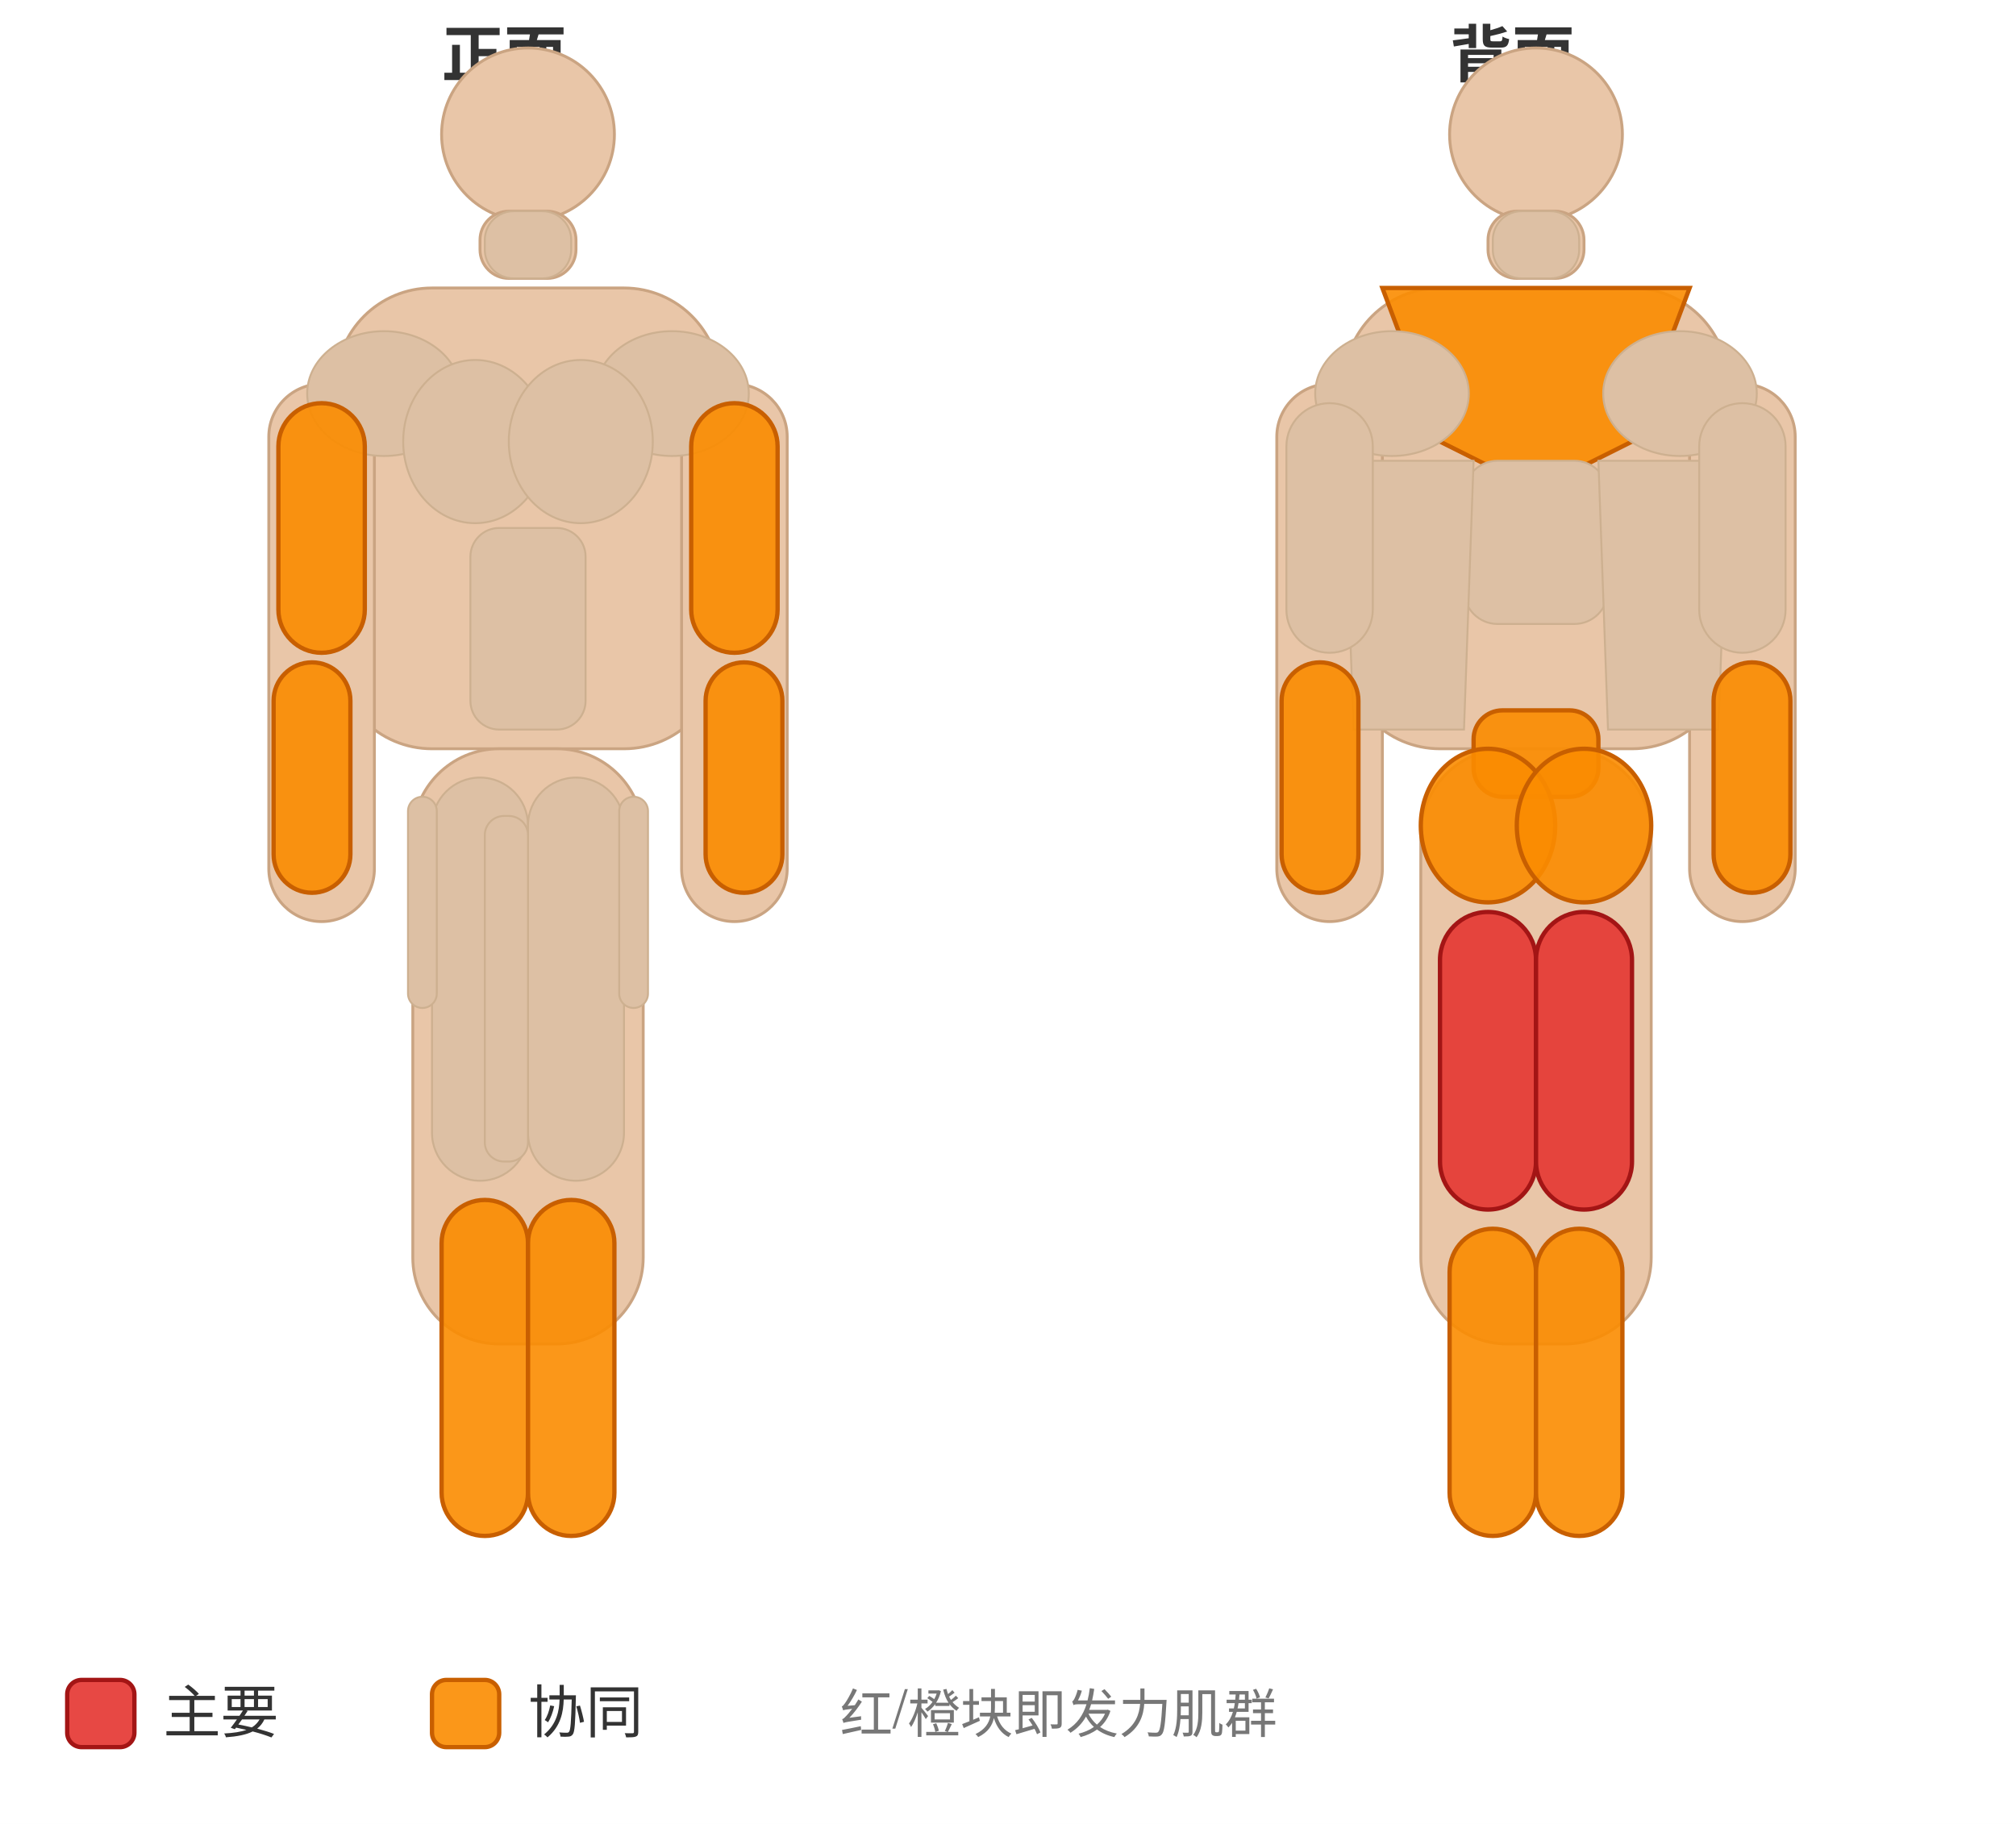
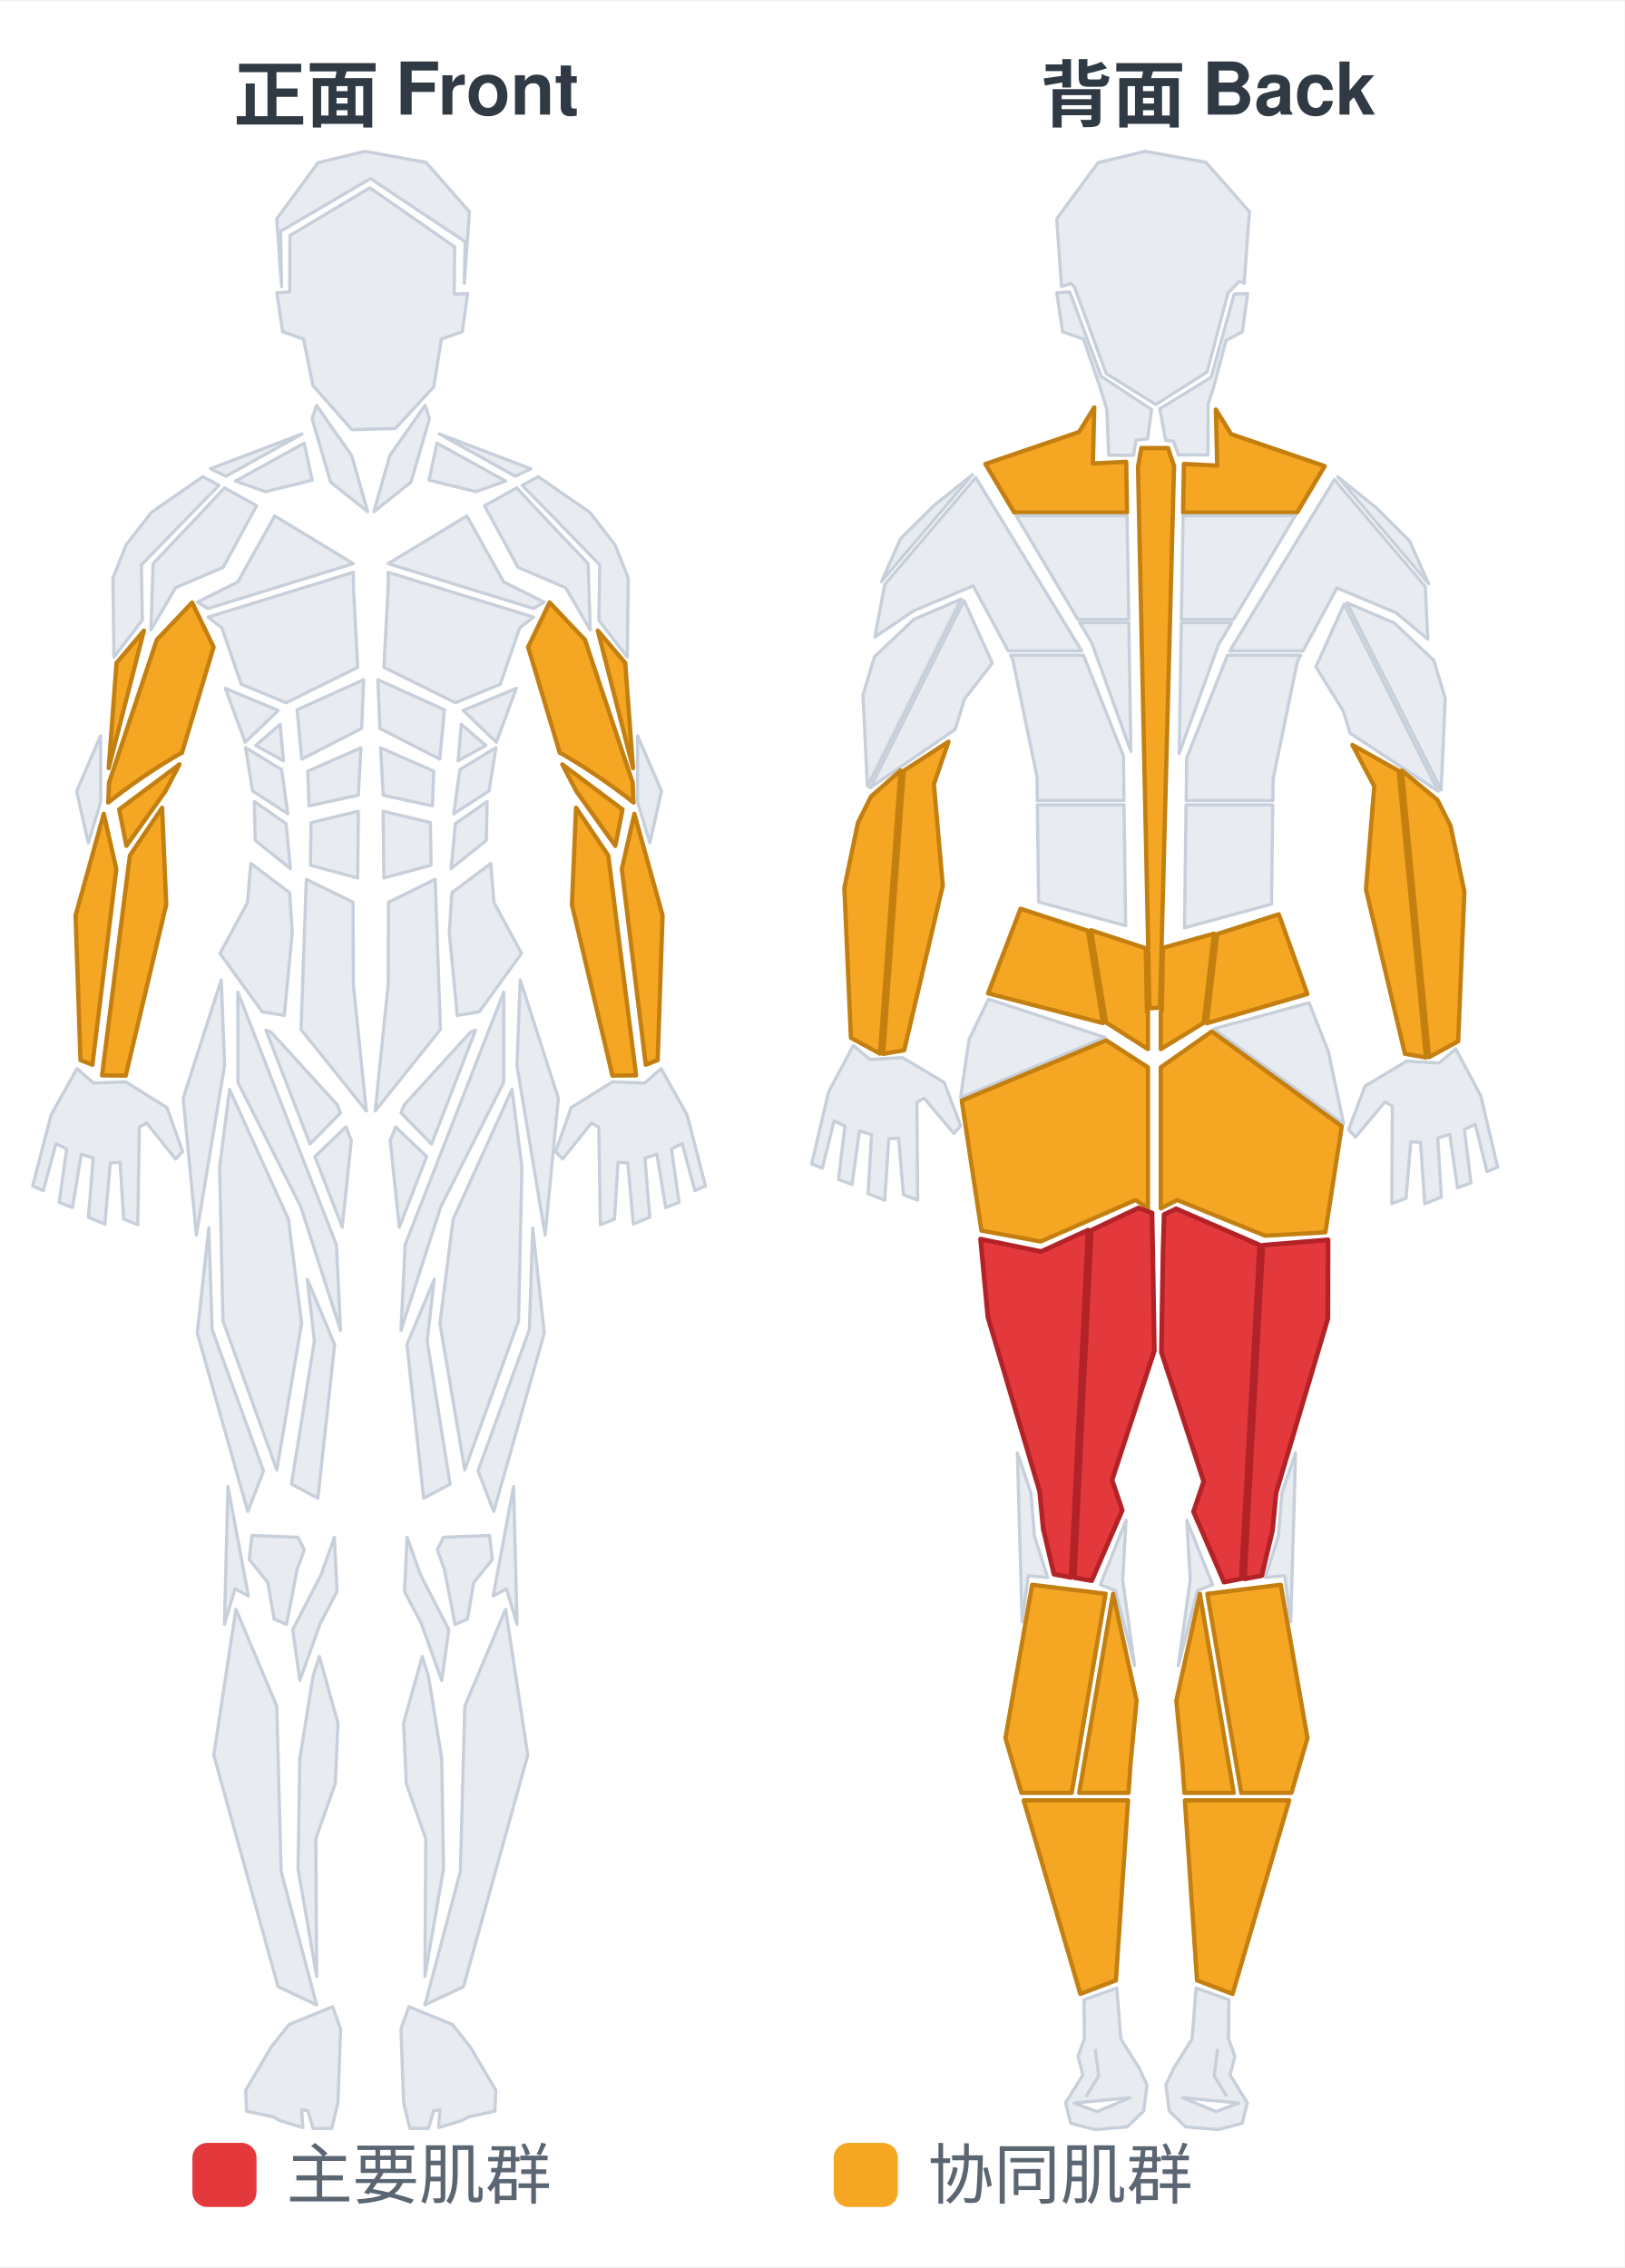
- <svg xmlns="http://www.w3.org/2000/svg" viewBox="0 0 420 380" width="420" height="380" font-family="-apple-system,Segoe UI,Helvetica,Arial,sans-serif">
-   <rect width="420" height="380" fill="#ffffff" />
-   <text x="105" y="16" font-size="13" font-weight="700" text-anchor="middle" fill="#333">正面</text>
-   <text x="315" y="16" font-size="13" font-weight="700" text-anchor="middle" fill="#333">背面</text>
-   <g transform="translate(10,0)">
-     <circle fill="#e9c6a8" stroke="#caa482" stroke-width="0.6" cx="100" cy="28" r="18" />
-     <rect fill="#e9c6a8" stroke="#caa482" stroke-width="0.6" x="90" y="44" width="20" height="14" rx="6" />
-     <rect fill="#e9c6a8" stroke="#caa482" stroke-width="0.6" x="60" y="60" width="80" height="96" rx="20" />
-     <rect fill="#e9c6a8" stroke="#caa482" stroke-width="0.6" x="46" y="80" width="22" height="112" rx="11" />
-     <rect fill="#e9c6a8" stroke="#caa482" stroke-width="0.6" x="132" y="80" width="22" height="112" rx="11" />
-     <rect fill="#e9c6a8" stroke="#caa482" stroke-width="0.6" x="76" y="156" width="48" height="124" rx="18" />
-     <rect fill="#ddc0a4" stroke="#cdb090" stroke-width="0.4" x="91" y="44" width="18" height="14" rx="6" />
-     <ellipse fill="#ddc0a4" stroke="#cdb090" stroke-width="0.4" cx="70" cy="82" rx="16" ry="13" />
-     <ellipse fill="#ddc0a4" stroke="#cdb090" stroke-width="0.4" cx="130" cy="82" rx="16" ry="13" />
-     <ellipse fill="#ddc0a4" stroke="#cdb090" stroke-width="0.4" cx="89" cy="92" rx="15" ry="17" />
-     <ellipse fill="#ddc0a4" stroke="#cdb090" stroke-width="0.4" cx="111" cy="92" rx="15" ry="17" />
-     <rect fill="#fb8c00" fill-opacity="0.9" stroke="#c85f00" stroke-width="0.9" x="48" y="84" width="18" height="52" rx="9" />
-     <rect fill="#fb8c00" fill-opacity="0.9" stroke="#c85f00" stroke-width="0.9" x="134" y="84" width="18" height="52" rx="9" />
-     <rect fill="#fb8c00" fill-opacity="0.9" stroke="#c85f00" stroke-width="0.9" x="47" y="138" width="16" height="48" rx="8" />
-     <rect fill="#fb8c00" fill-opacity="0.9" stroke="#c85f00" stroke-width="0.9" x="137" y="138" width="16" height="48" rx="8" />
-     <rect fill="#ddc0a4" stroke="#cdb090" stroke-width="0.4" x="88" y="110" width="24" height="42" rx="6" />
-     <rect fill="#ddc0a4" stroke="#cdb090" stroke-width="0.4" x="80" y="162" width="20" height="84" rx="10" />
-     <rect fill="#ddc0a4" stroke="#cdb090" stroke-width="0.4" x="100" y="162" width="20" height="84" rx="10" />
-     <rect fill="#ddc0a4" stroke="#cdb090" stroke-width="0.4" x="91" y="170" width="9" height="72" rx="4" />
-     <rect fill="#ddc0a4" stroke="#cdb090" stroke-width="0.4" x="75" y="166" width="6" height="44" rx="3" />
-     <rect fill="#ddc0a4" stroke="#cdb090" stroke-width="0.4" x="119" y="166" width="6" height="44" rx="3" />
-     <rect fill="#fb8c00" fill-opacity="0.9" stroke="#c85f00" stroke-width="0.9" x="82" y="250" width="18" height="70" rx="9" />
-     <rect fill="#fb8c00" fill-opacity="0.9" stroke="#c85f00" stroke-width="0.9" x="100" y="250" width="18" height="70" rx="9" />
+ <svg xmlns="http://www.w3.org/2000/svg" viewBox="0 0 76 106" width="260" height="363" role="img" font-family="-apple-system,BlinkMacSystemFont,Segoe UI,Helvetica,Arial,sans-serif">
+   <rect width="76" height="106" fill="#ffffff" />
+   <text x="19" y="5.6" font-size="3.4" font-weight="600" text-anchor="middle" fill="#2f3a45">正面 Front</text>
+   <text x="56.5" y="5.6" font-size="3.4" font-weight="600" text-anchor="middle" fill="#2f3a45">背面 Back</text>
+   <g transform="translate(1.5,7)">
+     <path d="m 11.672,6.359 -0.048,-2.591 4.206,-2.468 4.428,2.954 -0.041,1.944 0.242,-3.345 -2.031,-2.311 -2.845,-0.516 -2.204,0.529 -1.936,2.631 z" fill="#e8ecf1" stroke="#c7d0da" stroke-width="0.15" stroke-linejoin="round" />
+     <path d="m 19.749,6.703 0.02,-2.207 -3.967,-2.764 -3.741,2.236 -0.006,2.635 -0.607,0.04 0.274,1.824 0.976,0.339 0.442,2.18 1.822,2.066 2.035,-0.061 1.792,-1.944 0.36,-2.241 0.976,-0.339 0.252,-1.784 z" fill="#e8ecf1" stroke="#c7d0da" stroke-width="0.15" stroke-linejoin="round" />
+     <path d="m 13.305,11.911 1.65,2.352 0.744,2.622 -1.735,-1.384 -0.866,-2.971 z" fill="#e8ecf1" stroke="#c7d0da" stroke-width="0.15" stroke-linejoin="round" />
+     <path d="m 18.385,11.911 -1.65,2.352 -0.745,2.622 1.735,-1.384 0.866,-2.971 z" fill="#e8ecf1" stroke="#c7d0da" stroke-width="0.15" stroke-linejoin="round" />
+     <path d="m 19.048,13.248 3.557,1.979 0.727,-0.351 z m -0.107,0.433 -0.371,1.731 2.185,0.536 1.401,-0.494 z" fill="#e8ecf1" stroke="#c7d0da" stroke-width="0.15" stroke-linejoin="round" />
+     <path d="m 22.922,15.657 0.758,-0.41 2.408,1.668 1.174,1.507 0.627,1.563 -0.046,3.702 -1.328,-1.722 0.041,-2.594 -0.488,-0.5 c 0,0 -3.098,-3.191 -3.144,-3.214 z m -0.241,0.109 c -0.001,0.052 3.33,3.547 3.33,3.547 l 0.101,3.104 -1.154,-1.978 -2.225,-0.948 -1.566,-2.885 z" fill="#e8ecf1" stroke="#c7d0da" stroke-width="0.15" stroke-linejoin="round" />
+     <path d="m 12.625,13.248 -3.557,1.979 -0.727,-0.351 z m 0.107,0.433 0.371,1.731 -2.185,0.536 -1.401,-0.494 z" fill="#e8ecf1" stroke="#c7d0da" stroke-width="0.15" stroke-linejoin="round" />
+     <path d="m 8.75,15.657 -0.758,-0.41 -2.408,1.668 -1.174,1.507 -0.627,1.563 0.046,3.702 1.328,-1.722 -0.041,-2.594 0.488,-0.5 c 0,0 3.098,-3.191 3.144,-3.214 z m 0.241,0.109 c 0.002,0.052 -3.33,3.547 -3.33,3.547 l -0.101,3.104 1.154,-1.978 2.225,-0.948 1.566,-2.885 z" fill="#e8ecf1" stroke="#c7d0da" stroke-width="0.15" stroke-linejoin="round" />
+     <path d="m 27.622,30.815 -0.338,1.705 -1.819,-2.544 -0.663,-1.269 z m -2.853,-2.61 c -0.026,-0.014 -0.054,-0.025 -0.082,-0.032 l -1.483,-4.955 1.005,-2.084 1.655,1.745 2.23,6.677 0.042,0.937 c -1.065,-0.842 -2.19,-1.607 -3.364,-2.288 z m 1.694,-5.757 1.649,6.434 -0.365,-4.923 z" fill="#f5a623" stroke="#c47f11" stroke-width="0.2" stroke-linejoin="round" />
+     <path d="m 26.955,32.969 1.301,10.289 -1.108,0.01 -1.894,-7.996 0.192,-4.537 z m 1.22,-1.95 -0.587,2.586 1.119,9.156 0.558,-0.217 0.23,-6.77 z" fill="#f5a623" stroke="#c47f11" stroke-width="0.2" stroke-linejoin="round" />
+     <path d="m 4.075,30.815 0.338,1.705 1.819,-2.544 0.663,-1.269 z m 2.853,-2.61 c 0.026,-0.014 0.054,-0.025 0.082,-0.032 l 1.483,-4.955 -1.005,-2.084 -1.655,1.745 -2.23,6.677 -0.042,0.937 c 1.065,-0.842 2.19,-1.607 3.364,-2.288 z m -1.694,-5.757 -1.649,6.434 0.365,-4.923 z" fill="#f5a623" stroke="#c47f11" stroke-width="0.2" stroke-linejoin="round" />
+     <path d="m 4.575,32.969 -1.301,10.289 1.108,0.01 1.894,-7.996 -0.192,-4.537 z m -1.22,-1.95 0.587,2.586 -1.119,9.156 -0.558,-0.217 -0.23,-6.77 z" fill="#f5a623" stroke="#c47f11" stroke-width="0.2" stroke-linejoin="round" />
+     <path d="m 20.337,17.085 1.729,3.091 1.890,0.94 -0.5,0.3 -6.8, -2.1 z" fill="#e8ecf1" stroke="#c7d0da" stroke-width="0.15" stroke-linejoin="round" />
+     <path d="m 16.66,19.72 6.8,2.1 -0.65,0.5 -0.906,2.638 -2.1,0.865 -3.345,-1.655 0.2,-3.8 z" fill="#e8ecf1" stroke="#c7d0da" stroke-width="0.15" stroke-linejoin="round" />
+     <path d="m 11.351,17.085 -1.729,3.091 -1.890,0.94 0.5,0.3 6.8,-2.1 z" fill="#e8ecf1" stroke="#c7d0da" stroke-width="0.15" stroke-linejoin="round" />
+     <path d="m 15.03,19.72 -6.8,2.1 0.65,0.5 0.906,2.638 2.1,0.865 3.346,-1.655 -0.2,-3.8 z" fill="#e8ecf1" stroke="#c7d0da" stroke-width="0.15" stroke-linejoin="round" />
+     <path d="m 19.642,34.708 1.813,-1.365 0.157,1.833 1.286,2.373 -1.98,2.737 -1.031,0.166 -0.37,-3.888 z" fill="#e8ecf1" stroke="#c7d0da" stroke-width="0.15" stroke-linejoin="round" />
+     <path d="M 19.289,26.152 l -3.112 -1.406 0.094 2.28 2.801 1.436 z M 21.224,27.820 l -1.294 0.721 0.15 -1.709 z M 20.171,26.183 l 2.48 -1.032 -0.934 2.521 z M 21.702,27.921 l -1.69 1.034 -0.289 2.068 1.65 -1.075 z" fill="#e8ecf1" stroke="#c7d0da" stroke-width="0.15" stroke-linejoin="round" />
+     <path d="M 18.791,29.025 l -0.062 1.624 -2.303 -0.5 -0.124 -2.217 z M 18.635,31.429 l 0.031 1.998 -2.21 0.594 -0.031 -3.123 z M 21.290,30.444 l -1.484 1.034 -0.206 2.109 1.649 -1.324 z" fill="#e8ecf1" stroke="#c7d0da" stroke-width="0.15" stroke-linejoin="round" />
+     <path d="m 12.046,34.708 -1.813,-1.365 -0.157,1.833 -1.286,2.374 1.98,2.736 1.031,0.166 0.371,-3.887 z" fill="#e8ecf1" stroke="#c7d0da" stroke-width="0.15" stroke-linejoin="round" />
+     <path d="m 15.636,44.92 -0.606,-5.912 -0.015,-3.849 -2.185,-1.075 -0.247,7.03 z" fill="#e8ecf1" stroke="#c7d0da" stroke-width="0.15" stroke-linejoin="round" />
+     <path d="m 16.052,44.919 0.606,-5.912 0.015,-3.849 2.184,-1.075 0.247,7.03 z" fill="#e8ecf1" stroke="#c7d0da" stroke-width="0.15" stroke-linejoin="round" />
+     <path d="m 12.399,26.152 3.112,-1.406 -0.094,2.28 -2.801,1.436 z m -1.935,1.669 1.294,0.721 -0.15,-1.709 z m 1.053,-1.637 -2.479,-1.033 0.934,2.521 z m -1.532,1.737 1.69,1.034 0.289,2.067 -1.649,-1.075 z" fill="#e8ecf1" stroke="#c7d0da" stroke-width="0.15" stroke-linejoin="round" />
+     <path d="M 12.897,29.025 l 0.062 1.624 2.303 -0.5 0.124 -2.217 z M 13.053,31.430 l -0.031 1.998 2.21 0.594 0.031 -3.123 z M 10.398,30.445 l 1.484 1.034 0.206 2.109 -1.65 -1.324 z" fill="#e8ecf1" stroke="#c7d0da" stroke-width="0.15" stroke-linejoin="round" />
+     <path d="m 14.404,45.04 0.022,-0.028 -0.149,-0.379 -3.102,-3.404 -0.233,-0.083 2.059,5.32 z m -1.173,2.018 1.277,3.299 0.426,-4.049 -0.252,-0.643 z" fill="#e8ecf1" stroke="#c7d0da" stroke-width="0.15" stroke-linejoin="round" />
+     <path d="m 17.284,45.04 -0.022,-0.028 0.149,-0.379 3.102,-3.404 0.232,-0.083 -2.058,5.32 z m 1.173,2.018 -1.277,3.299 -0.426,-4.048 0.252,-0.643 z" fill="#e8ecf1" stroke="#c7d0da" stroke-width="0.15" stroke-linejoin="round" />
+     <path d="m 23.419,50.399 -0.155,4.751 -2.403,6.609 0.736,1.9 2.364,-8.344 z m -0.582,-11.608 -0.155,4.007 1.318,7.932 0.62,-6.403 z m -0.387,5.123 -2.752,6.073 -0.62,4.874 1.162,6.858 2.519,-6.981 0.155,-7.188 z" fill="#e8ecf1" stroke="#c7d0da" stroke-width="0.15" stroke-linejoin="round" />
+     <path d="m 22.063,39.37 v 4.214 l -2.946,5.825 -1.86,5.783 0.194,-4.007 z m -3.249,13.426 -0.065,0.155 -1.213,2.902 0.783,7.188 1.236,-0.661 -1.071,-6.693 z" fill="#e8ecf1" stroke="#c7d0da" stroke-width="0.15" stroke-linejoin="round" />
+     <path d="m 17.256,87.868 0.124,3.452 0.29,1.206 h 0.871 l 0.249,-0.832 0.291,-0.042 -0.062,0.832 1.099,-0.333 0.291,-0.166 1.244,-0.27 0.042,-0.977 -1.203,-2.037 -0.83,-1.04 -2.033,-0.832 z" fill="#e8ecf1" stroke="#c7d0da" stroke-width="0.15" stroke-linejoin="round" />
+     <path d="m 18.251,70.441 0.291,0.915 0.622,3.868 0.083,5.157 -0.871,5.033 0.041,-6.447 -0.912,-2.578 -0.126,-2.828 z m 1.992,2.329 -0.208,7.736 -1.659,6.239 1.805,-0.853 3.008,-10.836 -1.037,-6.821 z" fill="#e8ecf1" stroke="#c7d0da" stroke-width="0.15" stroke-linejoin="round" />
+     <path d="m 21.405,64.784 0.124,1.123 -0.871,1.082 -0.291,1.706 -0.581,0.249 -0.498,-2.579 -0.332,-0.915 0.291,-0.582 z m -3.859,0.083 0.622,1.747 1.327,2.579 -0.332,2.371 -0.954,-2.662 -0.787,-1.497 z m 4.978,-2.37 -0.954,5.116 0.622,-0.333 0.498,1.664 z" fill="#e8ecf1" stroke="#c7d0da" stroke-width="0.15" stroke-linejoin="round" />
+     <path d="m 8.269,50.399 0.155,4.751 2.403,6.61 -0.736,1.9 -2.364,-8.344 z m 0.581,-11.608 0.155,4.007 -1.318,7.932 -0.62,-6.403 z m 0.388,5.122 2.752,6.072 0.62,4.874 -1.162,6.858 -2.519,-6.982 -0.155,-7.188 z" fill="#e8ecf1" stroke="#c7d0da" stroke-width="0.15" stroke-linejoin="round" />
+     <path d="m 9.626,39.369 v 4.214 l 2.945,5.825 1.86,5.783 -0.194,-4.007 z m 3.249,13.426 0.065,0.155 1.213,2.902 -0.783,7.188 -1.236,-0.661 1.071,-6.693 z" fill="#e8ecf1" stroke="#c7d0da" stroke-width="0.15" stroke-linejoin="round" />
+     <path d="m 14.433,87.868 -0.124,3.452 -0.291,1.206 h -0.871 l -0.249,-0.832 -0.291,-0.042 0.062,0.832 -1.099,-0.333 -0.291,-0.166 -1.245,-0.27 -0.041,-0.977 1.203,-2.038 0.83,-1.04 2.033,-0.832 z" fill="#e8ecf1" stroke="#c7d0da" stroke-width="0.15" stroke-linejoin="round" />
+     <path d="m 13.438,70.441 -0.291,0.915 -0.622,3.868 -0.083,5.157 0.872,5.033 -0.042,-6.447 0.913,-2.578 0.124,-2.828 z m -1.992,2.329 0.207,7.736 1.66,6.239 -1.805,-0.853 -3.008,-10.836 1.037,-6.821 z" fill="#e8ecf1" stroke="#c7d0da" stroke-width="0.15" stroke-linejoin="round" />
+     <path d="m 10.284,64.784 -0.124,1.123 0.871,1.082 0.291,1.706 0.581,0.249 0.498,-2.579 0.332,-0.915 -0.291,-0.582 z m 3.859,0.083 -0.622,1.747 -1.328,2.579 0.332,2.371 0.954,-2.662 0.788,-1.496 z m -4.979,-2.371 0.954,5.116 -0.622,-0.333 -0.498,1.664 z" fill="#e8ecf1" stroke="#c7d0da" stroke-width="0.15" stroke-linejoin="round" />
+     <path d="m 3.205,27.37 0.005,3.094 -0.58,1.912 -0.545,-2.412 z" fill="#e8ecf1" stroke="#c7d0da" stroke-width="0.15" stroke-linejoin="round" />
+     <path d="m 4.39,43.563 -1.52,0.051 -0.766,-0.671 -1.213,2.158 -0.862,3.329 0.494,0.221 0.598,-2.202 0.5,0.254 -0.356,2.494 0.624,0.243 0.414,-2.492 0.558,0.179 -0.226,2.766 0.769,0.323 0.258,-2.868 0.458,-0.018 0.166,2.652 0.66,0.263 0.071,-4.566 0.342,-0.194 1.353,1.684 0.328,-0.344 -0.726,-2.055 z" fill="#e8ecf1" stroke="#c7d0da" stroke-width="0.15" stroke-linejoin="round" />
+     <path d="m 28.325,27.37 -0.005,3.094 0.58,1.912 0.545,-2.412 z" fill="#e8ecf1" stroke="#c7d0da" stroke-width="0.15" stroke-linejoin="round" />
+     <path d="m 27.14,43.563 1.52,0.051 0.766,-0.671 1.213,2.158 0.862,3.329 -0.494,0.221 -0.598,-2.202 -0.5,0.254 0.356,2.494 -0.624,0.243 -0.414,-2.492 -0.558,0.179 0.226,2.766 -0.769,0.323 -0.258,-2.868 -0.458,-0.018 -0.166,2.652 -0.66,0.263 -0.071,-4.566 -0.342,-0.194 -1.353,1.684 -0.328,-0.344 0.726,-2.055 z" fill="#e8ecf1" stroke="#c7d0da" stroke-width="0.15" stroke-linejoin="round" />
+     <path d="m 48.157,6.359 0.442,-0.15 0.161,0.164 1.482,4.048 2.324,1.451 2.4,-1.524 0.976,-3.69 0.528,-0.559 0.234,0.098 0.242,-3.345 -2.031,-2.311 -2.845,-0.516 -2.204,0.529 -1.936,2.631 z" fill="#e8ecf1" stroke="#c7d0da" stroke-width="0.15" stroke-linejoin="round" />
+     <path d="m 52.37,12.105 -2.358,-1.55 -1.471,-3.951 -0.607,0.04 0.274,1.824 0.976,0.339 0.761,2.216 0.33,1.068 0.089,2.149 1.164,0.008 0.106,-0.708 0.547,-0.061 z m 1.018,1.476 0.238,0.65 1.381,-0.004 0.01,-2.388 0.26,-0.791 0.572,-2.17 0.764,-0.41 0.252,-1.784 -0.629,0.019 -1.085,3.9 -2.397,1.467 0.277,1.485 z" fill="#e8ecf1" stroke="#c7d0da" stroke-width="0.15" stroke-linejoin="round" />
+     <path d="M 49.625,14.629 L 49.688,12.005 L 48.974,13.157 L 44.594,14.654 L 45.945,16.925 L 51.222,16.925 L 51.183,14.550 Z" fill="#f5a623" stroke="#c47f11" stroke-width="0.2" stroke-linejoin="round" />
+     <path d="M 46.034,17.075 L 48.920,21.925 L 51.303,21.925 L 51.224,17.075 Z" fill="#e8ecf1" stroke="#c7d0da" stroke-width="0.15" stroke-linejoin="round" />
+     <path d="M 49.009,22.075 L 49.572,23.022 L 51.403,28.104 L 51.305,22.075 Z" fill="#e8ecf1" stroke="#c7d0da" stroke-width="0.15" stroke-linejoin="round" />
+     <path d="M 55.439,14.729 L 55.376,12.104 L 56.090,13.256 L 60.470,14.754 L 59.179,16.925 L 53.844,16.925 L 53.881,14.649 Z" fill="#f5a623" stroke="#c47f11" stroke-width="0.2" stroke-linejoin="round" />
+     <path d="M 59.089,17.075 L 56.204,21.925 L 53.763,21.925 L 53.842,17.075 Z" fill="#e8ecf1" stroke="#c7d0da" stroke-width="0.15" stroke-linejoin="round" />
+     <path d="M 56.114,22.075 L 55.492,23.121 L 53.661,28.203 L 53.761,22.075 Z" fill="#e8ecf1" stroke="#c7d0da" stroke-width="0.15" stroke-linejoin="round" />
+     <path d="M 44.144,15.285 L 39.888,20.286 L 39.426,22.749 L 41.263,21.510 L 44.025,20.355 L 45.663,23.400 L 49.103,23.400 Z" fill="#e8ecf1" stroke="#c7d0da" stroke-width="0.15" stroke-linejoin="round" />
+     <path d="M 42.201,16.586 L 40.626,18.152 L 39.736,20.156 L 43.992,15.155 Z" fill="#e8ecf1" stroke="#c7d0da" stroke-width="0.15" stroke-linejoin="round" />
+     <path d="M 45.771,23.600 L 45.872,23.789 L 47.009,29.286 L 47.023,30.400 L 51.080,30.400 L 51.053,28.314 L 49.185,23.600 Z" fill="#e8ecf1" stroke="#c7d0da" stroke-width="0.15" stroke-linejoin="round" />
+     <path d="M 47.026,30.600 L 47.086,35.145 L 51.156,36.255 L 51.082,30.600 Z" fill="#e8ecf1" stroke="#c7d0da" stroke-width="0.15" stroke-linejoin="round" />
+     <path d="M 62.863,16.686 L 64.438,18.251 L 65.328,20.255 L 61.073,15.254 Z" fill="#e8ecf1" stroke="#c7d0da" stroke-width="0.15" stroke-linejoin="round" />
+     <path d="M 60.921,15.384 L 65.176,20.385 L 65.290,22.849 L 63.801,21.609 L 61.039,20.454 L 59.455,23.400 L 56.022,23.400 Z" fill="#e8ecf1" stroke="#c7d0da" stroke-width="0.15" stroke-linejoin="round" />
+     <path d="M 59.347,23.600 L 59.192,23.888 L 58.055,29.385 L 58.042,30.400 L 53.986,30.400 L 54.012,28.413 L 55.918,23.600 Z" fill="#e8ecf1" stroke="#c7d0da" stroke-width="0.15" stroke-linejoin="round" />
+     <path d="M 58.039,30.600 L 57.979,35.245 L 53.908,36.354 L 53.983,30.600 Z" fill="#e8ecf1" stroke="#c7d0da" stroke-width="0.15" stroke-linejoin="round" />
+     <path d="M 43.593,21.039 L 44.920,23.967 L 43.615,25.653 L 43.186,27.069 L 39.209,29.802 Z" fill="#e8ecf1" stroke="#c7d0da" stroke-width="0.15" stroke-linejoin="round" />
+     <path d="M 43.459,20.972 L 39.075,29.735 L 38.871,25.461 L 39.407,23.674 L 41.242,21.927 Z" fill="#e8ecf1" stroke="#c7d0da" stroke-width="0.15" stroke-linejoin="round" />
+     <path d="M 40.717,42.425 l -1.518,0.086 -0.782,-0.653 -1.162,2.186 -0.784,3.348 0.499,0.209 0.546,-2.216 0.506,0.242 -0.298,2.502 0.629,0.229 0.355,-2.501 0.562,0.165 -0.161,2.771 0.777,0.305 0.191,-2.873 0.457,-0.029 0.228,2.648 0.666,0.248 -0.036,-4.567 0.337,-0.202 1.392,1.651 0.32,-0.351 -0.774,-2.037 z" fill="#e8ecf1" stroke="#c7d0da" stroke-width="0.15" stroke-linejoin="round" />
+     <path d="M 40.775,29.006 L 42.870,27.644 L 42.187,29.635 L 42.603,34.383 L 40.799,42.081 L 39.814,42.253 Z" fill="#f5a623" stroke="#c47f11" stroke-width="0.2" stroke-linejoin="round" />
+     <path d="M 39.665,42.242 L 38.305,41.501 L 37.998,34.491 L 38.635,31.429 L 39.245,30.209 L 40.625,28.994 Z" fill="#f5a623" stroke="#c47f11" stroke-width="0.2" stroke-linejoin="round" />
+     <path d="M 61.376,21.213 L 60.056,24.145 L 61.330,26.199 L 61.657,27.251 L 65.780,29.966 Z" fill="#e8ecf1" stroke="#c7d0da" stroke-width="0.15" stroke-linejoin="round" />
+     <path d="M 61.510,21.146 L 65.914,29.899 L 66.108,25.624 L 65.568,23.839 L 63.729,22.096 Z" fill="#e8ecf1" stroke="#c7d0da" stroke-width="0.15" stroke-linejoin="round" />
+     <path d="M 64.301,42.592 l 1.518,0.083 0.78,-0.655 1.167,2.183 0.792,3.346 -0.498,0.211 -0.551,-2.215 -0.505,0.243 0.304,2.501 -0.629,0.23 -0.361,-2.5 -0.562,0.167 0.168,2.77 -0.776,0.306 -0.197,-2.872 -0.457,-0.028 -0.222,2.648 -0.665,0.249 0.025,-4.567 -0.337,-0.201 -1.388,1.655 -0.321,-0.35 0.77,-2.039 z" fill="#e8ecf1" stroke="#c7d0da" stroke-width="0.15" stroke-linejoin="round" />
+     <path d="M 65.204,42.420 L 63.925,29.007 L 61.764,27.798 L 62.786,29.733 L 62.397,34.555 L 64.219,42.248 Z" fill="#f5a623" stroke="#c47f11" stroke-width="0.2" stroke-linejoin="round" />
+     <path d="M 64.075,28.993 L 65.353,42.405 L 66.712,41.663 L 67.002,34.653 L 66.358,31.591 L 65.745,30.373 Z" fill="#f5a623" stroke="#c47f11" stroke-width="0.2" stroke-linejoin="round" />
+     <path d="m 51.734,14.789 0.539,25.331 0.49,-0.03 0.657,-25.339 -0.281,-0.842 -1.251,-4.9e-4 z" fill="#f5a623" stroke="#c47f11" stroke-width="0.2" stroke-linejoin="round" />
+     <path d="M 52.100,37.310 L 49.537,36.465 L 50.244,40.788 L 52.200,42.030 L 52.200,40.270 L 52.150,40.280 Z" fill="#f5a623" stroke="#c47f11" stroke-width="0.2" stroke-linejoin="round" />
+     <path d="M 49.389,36.490 L 46.240,35.460 L 44.720,39.420 L 50.096,40.812 Z" fill="#f5a623" stroke="#c47f11" stroke-width="0.2" stroke-linejoin="round" />
+     <path d="M 52.800,42.030 L 52.800,40.270 L 52.850,40.260 L 52.900,37.290 L 55.289,36.625 L 54.805,40.801 Z" fill="#f5a623" stroke="#c47f11" stroke-width="0.2" stroke-linejoin="round" />
+     <path d="M 55.439,36.643 L 55.980,36.470 L 58.320,35.720 L 59.660,39.450 L 54.955,40.819 Z" fill="#f5a623" stroke="#c47f11" stroke-width="0.2" stroke-linejoin="round" />
+     <path d="M 50.191,41.481 L 44.740,39.690 L 43.830,41.580 L 43.431,44.301 Z" fill="#e8ecf1" stroke="#c7d0da" stroke-width="0.15" stroke-linejoin="round" />
+     <path d="M 50.249,41.619 L 43.489,44.439 L 44.410,50.520 L 47.180,51.030 L 51.620,49.090 L 52.200,49.480 L 52.200,42.880 Z" fill="#f5a623" stroke="#c47f11" stroke-width="0.2" stroke-linejoin="round" />
+     <path d="M 55.274,41.079 L 61.354,45.519 L 60.640,42.150 L 59.740,39.860 Z" fill="#e8ecf1" stroke="#c7d0da" stroke-width="0.15" stroke-linejoin="round" />
+     <path d="M 55.186,41.201 L 52.800,42.880 L 52.800,49.480 L 53.570,49.090 L 57.680,50.760 L 60.500,50.600 L 61.266,45.641 Z" fill="#f5a623" stroke="#c47f11" stroke-width="0.2" stroke-linejoin="round" />
+     <path d="m 51.176,64.074 -1.206,3.015 0.707,0.266 0.898,3.518 -0.558,-4.012 z m -5.085,-3.15 0.634,1.861 0.168,2.033 0.613,1.931 -0.906,-0.085 -0.285,2.16 z" fill="#e8ecf1" stroke="#c7d0da" stroke-width="0.15" stroke-linejoin="round" />
+     <path d="m 54.019,64.074 1.206,3.015 -0.707,0.266 -0.898,3.518 0.558,-4.012 z m 5.085,-3.15 -0.634,1.861 -0.168,2.033 -0.613,1.931 0.906,-0.085 0.285,2.16 z" fill="#e8ecf1" stroke="#c7d0da" stroke-width="0.15" stroke-linejoin="round" />
+     <path d="M 50.568,67.512 L 51.669,72.509 L 51.379,75.532 L 51.292,76.825 L 48.983,76.825 Z" fill="#f5a623" stroke="#c47f11" stroke-width="0.2" stroke-linejoin="round" />
+     <path d="M 50.218,67.512 L 48.633,76.825 L 46.283,76.825 L 45.533,74.263 L 46.783,67.088 Z" fill="#f5a623" stroke="#c47f11" stroke-width="0.2" stroke-linejoin="round" />
+     <path d="M 46.386,77.175 L 51.269,77.175 L 50.701,85.598 L 49.037,86.233 Z" fill="#f5a623" stroke="#c47f11" stroke-width="0.2" stroke-linejoin="round" />
+     <path d="M 54.628,67.512 L 53.526,72.509 L 53.816,75.532 L 53.903,76.825 L 56.213,76.825 Z" fill="#f5a623" stroke="#c47f11" stroke-width="0.2" stroke-linejoin="round" />
+     <path d="M 54.978,67.512 L 56.563,76.825 L 58.912,76.825 L 59.662,74.263 L 58.412,67.088 Z" fill="#f5a623" stroke="#c47f11" stroke-width="0.2" stroke-linejoin="round" />
+     <path d="M 53.927,77.175 L 58.810,77.175 L 56.158,86.233 L 54.495,85.598 Z" fill="#f5a623" stroke="#c47f11" stroke-width="0.2" stroke-linejoin="round" />
+     <path d="M 50.933,88.341 l 0.852,1.358 0.372,0.792 -0.156,1.218 -0.77,0.744 -1.512,0.125 -1.13,-0.292 -0.242,-0.959 0.808,-1.304 -0.226,-0.86 0.297,-0.842 -0.019,-1.815 1.536,-0.548 z m -1.196,0.468 0.159,1.258 -0.602,0.974 m -0.544,0.295 1.065,0.401 1.553,-0.651 z" fill="#e8ecf1" stroke="#c7d0da" stroke-width="0.15" stroke-linejoin="round" />
+     <path d="M 49.550,50.504 L 51.751,49.461 L 52.389,49.692 L 52.424,51.499 L 52.499,56.145 L 50.521,62.188 L 50.997,63.602 L 49.569,66.897 L 48.755,66.754 Z" fill="#e4393c" stroke="#b32226" stroke-width="0.22" stroke-linejoin="round" />
+     <path d="M 49.400,50.496 L 48.605,66.746 L 47.803,66.596 L 47.302,64.480 L 47.133,62.723 L 44.712,54.565 L 44.369,50.918 L 47.200,51.500 Z" fill="#e4393c" stroke="#b32226" stroke-width="0.22" stroke-linejoin="round" />
+     <path d="M 54.262,88.341 l -0.852,1.358 -0.372,0.792 0.156,1.218 0.77,0.744 1.512,0.125 1.13,-0.292 0.242,-0.959 -0.808,-1.304 0.226,-0.86 -0.297,-0.842 0.019,-1.815 -1.536,-0.548 z m 1.196,0.468 -0.159,1.258 0.602,0.974 m 0.544,0.295 -1.065,0.401 -1.553,-0.651 z" fill="#e8ecf1" stroke="#c7d0da" stroke-width="0.15" stroke-linejoin="round" />
+     <path d="M 57.425,51.196 L 56.565,66.806 L 55.759,66.965 L 54.331,63.670 L 54.807,62.256 L 52.829,56.213 L 52.904,51.567 L 52.956,49.769 L 53.520,49.498 Z" fill="#e4393c" stroke="#b32226" stroke-width="0.22" stroke-linejoin="round" />
+     <path d="M 57.575,51.204 L 60.625,50.950 L 60.616,54.633 L 58.195,62.791 L 58.026,64.547 L 57.525,66.663 L 56.715,66.814 Z" fill="#e4393c" stroke="#b32226" stroke-width="0.22" stroke-linejoin="round" />
  </g>
-   <g transform="translate(220,0)">
-     <circle fill="#e9c6a8" stroke="#caa482" stroke-width="0.6" cx="100" cy="28" r="18" />
-     <rect fill="#e9c6a8" stroke="#caa482" stroke-width="0.6" x="90" y="44" width="20" height="14" rx="6" />
-     <rect fill="#e9c6a8" stroke="#caa482" stroke-width="0.6" x="60" y="60" width="80" height="96" rx="20" />
-     <rect fill="#e9c6a8" stroke="#caa482" stroke-width="0.6" x="46" y="80" width="22" height="112" rx="11" />
-     <rect fill="#e9c6a8" stroke="#caa482" stroke-width="0.6" x="132" y="80" width="22" height="112" rx="11" />
-     <rect fill="#e9c6a8" stroke="#caa482" stroke-width="0.6" x="76" y="156" width="48" height="124" rx="18" />
-     <rect fill="#ddc0a4" stroke="#cdb090" stroke-width="0.4" x="91" y="44" width="18" height="14" rx="6" />
-     <polygon fill="#fb8c00" fill-opacity="0.9" stroke="#c85f00" stroke-width="0.9" points="68,60 132,60 120,92 100,102 80,92" />
-     <ellipse fill="#ddc0a4" stroke="#cdb090" stroke-width="0.4" cx="70" cy="82" rx="16" ry="13" />
-     <ellipse fill="#ddc0a4" stroke="#cdb090" stroke-width="0.4" cx="130" cy="82" rx="16" ry="13" />
-     <rect fill="#ddc0a4" stroke="#cdb090" stroke-width="0.4" x="85" y="96" width="30" height="34" rx="7" />
-     <polygon fill="#ddc0a4" stroke="#cdb090" stroke-width="0.4" points="60,96 87,96 85,152 62,152" />
-     <polygon fill="#ddc0a4" stroke="#cdb090" stroke-width="0.4" points="113,96 140,96 138,152 115,152" />
-     <rect fill="#fb8c00" fill-opacity="0.9" stroke="#c85f00" stroke-width="0.9" x="87" y="148" width="26" height="18" rx="6" />
-     <rect fill="#ddc0a4" stroke="#cdb090" stroke-width="0.4" x="48" y="84" width="18" height="52" rx="9" />
-     <rect fill="#ddc0a4" stroke="#cdb090" stroke-width="0.4" x="134" y="84" width="18" height="52" rx="9" />
-     <rect fill="#fb8c00" fill-opacity="0.9" stroke="#c85f00" stroke-width="0.9" x="47" y="138" width="16" height="48" rx="8" />
-     <rect fill="#fb8c00" fill-opacity="0.9" stroke="#c85f00" stroke-width="0.9" x="137" y="138" width="16" height="48" rx="8" />
-     <ellipse fill="#fb8c00" fill-opacity="0.9" stroke="#c85f00" stroke-width="0.9" cx="90" cy="172" rx="14" ry="16" />
-     <ellipse fill="#fb8c00" fill-opacity="0.9" stroke="#c85f00" stroke-width="0.9" cx="110" cy="172" rx="14" ry="16" />
-     <rect fill="#e53935" fill-opacity="0.92" stroke="#a31515" stroke-width="0.9" x="80" y="190" width="20" height="62" rx="10" />
-     <rect fill="#e53935" fill-opacity="0.92" stroke="#a31515" stroke-width="0.9" x="100" y="190" width="20" height="62" rx="10" />
-     <rect fill="#fb8c00" fill-opacity="0.9" stroke="#c85f00" stroke-width="0.9" x="82" y="256" width="18" height="64" rx="9" />
-     <rect fill="#fb8c00" fill-opacity="0.9" stroke="#c85f00" stroke-width="0.9" x="100" y="256" width="18" height="64" rx="9" />
-   </g>
-   <rect x="14" y="350" width="14" height="14" rx="3" fill="#e53935" fill-opacity="0.92" stroke="#a31515" stroke-width="0.9" />
-   <text x="34" y="361" font-size="12" fill="#333">主要</text>
-   <rect x="90" y="350" width="14" height="14" rx="3" fill="#fb8c00" fill-opacity="0.9" stroke="#c85f00" stroke-width="0.9" />
-   <text x="110" y="361" font-size="12" fill="#333">协同</text>
-   <text x="175" y="361" font-size="11" fill="#777">红/橙块即发力肌群</text>
+   <rect x="9" y="100.2" width="3" height="3" rx="0.7" fill="#e4393c" />
+   <text x="13.4" y="102.8" font-size="3.1" fill="#5b6673">主要肌群</text>
+   <rect x="39" y="100.2" width="3" height="3" rx="0.7" fill="#f5a623" />
+   <text x="43.4" y="102.8" font-size="3.1" fill="#5b6673">协同肌群</text>
</svg>
